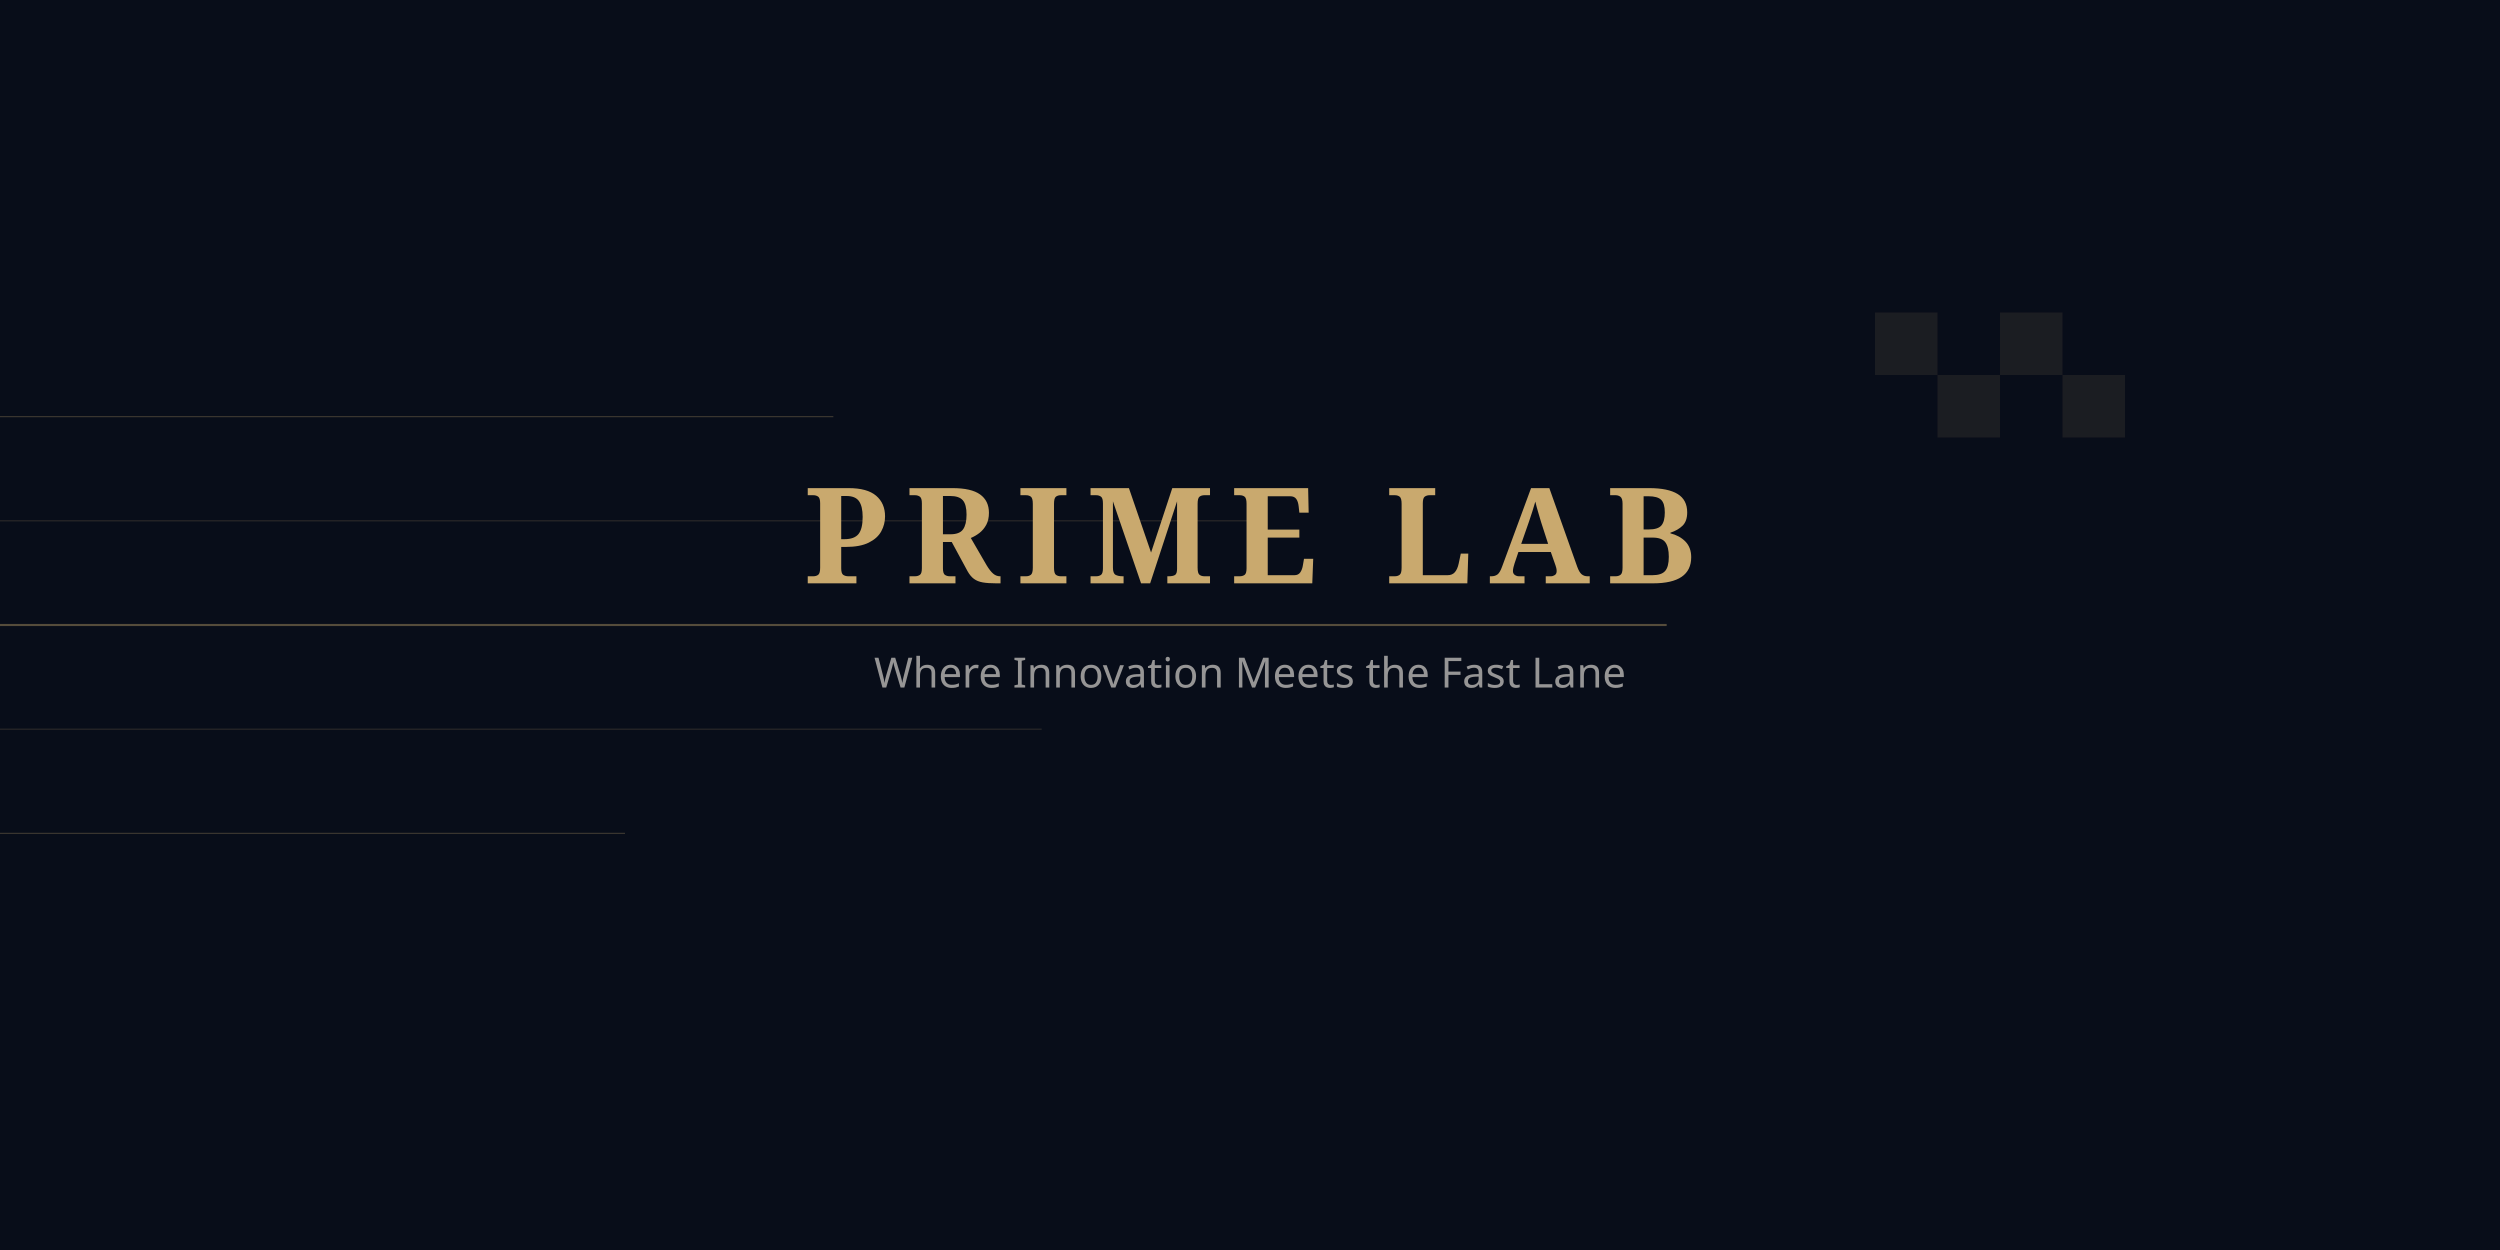
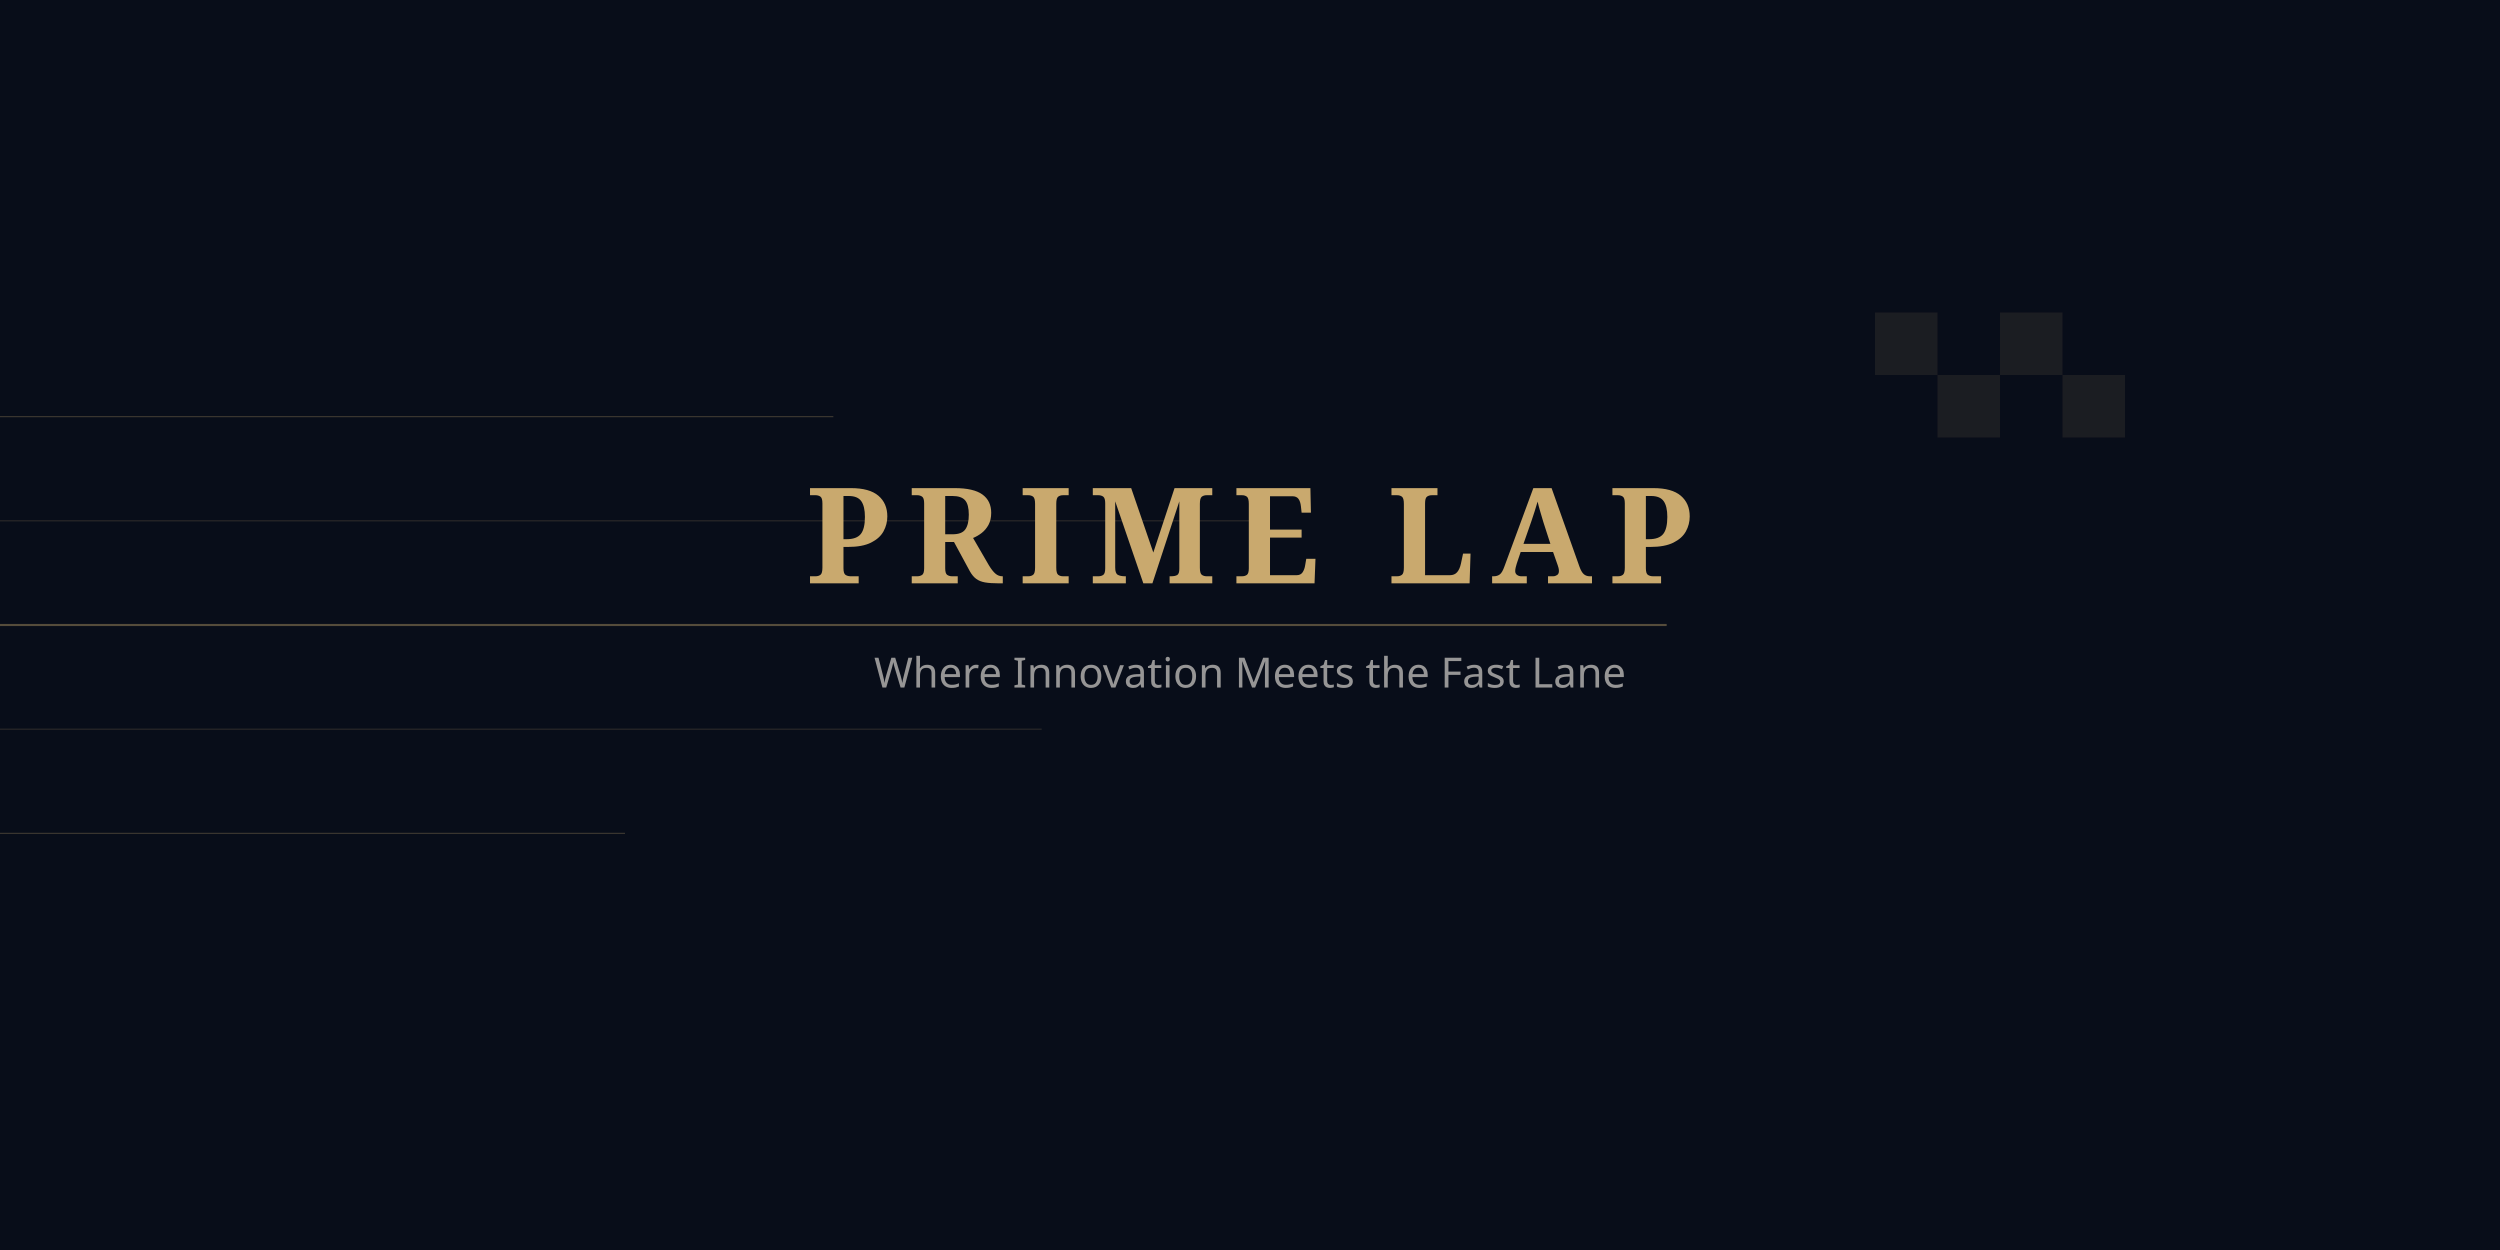
<svg xmlns="http://www.w3.org/2000/svg" viewBox="0 0 1200 600" fill="none">
  <rect width="1200" height="600" fill="#080D19" />
  <line x1="0" y1="200" x2="400" y2="200" stroke="#C9A96E" stroke-width="0.5" opacity="0.3" />
  <line x1="0" y1="250" x2="600" y2="250" stroke="#C9A96E" stroke-width="0.5" opacity="0.2" />
  <line x1="0" y1="300" x2="800" y2="300" stroke="#C9A96E" stroke-width="1" opacity="0.4" />
  <line x1="0" y1="350" x2="500" y2="350" stroke="#C9A96E" stroke-width="0.5" opacity="0.2" />
  <line x1="0" y1="400" x2="300" y2="400" stroke="#C9A96E" stroke-width="0.5" opacity="0.3" />
  <rect x="900" y="150" width="30" height="30" fill="#C9A96E" opacity="0.1" />
  <rect x="930" y="180" width="30" height="30" fill="#C9A96E" opacity="0.1" />
  <rect x="960" y="150" width="30" height="30" fill="#C9A96E" opacity="0.1" />
  <rect x="990" y="180" width="30" height="30" fill="#C9A96E" opacity="0.1" />
-   <text x="600" y="280" text-anchor="middle" font-family="Georgia, serif" font-size="64" font-weight="700" fill="#C9A96E" letter-spacing="8">PRIME LAB</text>
+   <text x="600" y="280" text-anchor="middle" font-family="Georgia, serif" font-size="64" font-weight="700" fill="#C9A96E" letter-spacing="8">PRIME LAP</text>
  <text x="600" y="330" text-anchor="middle" font-family="sans-serif" font-size="20" fill="#F5F0E8" opacity="0.6">Where Innovation Meets the Fast Lane</text>
</svg>
